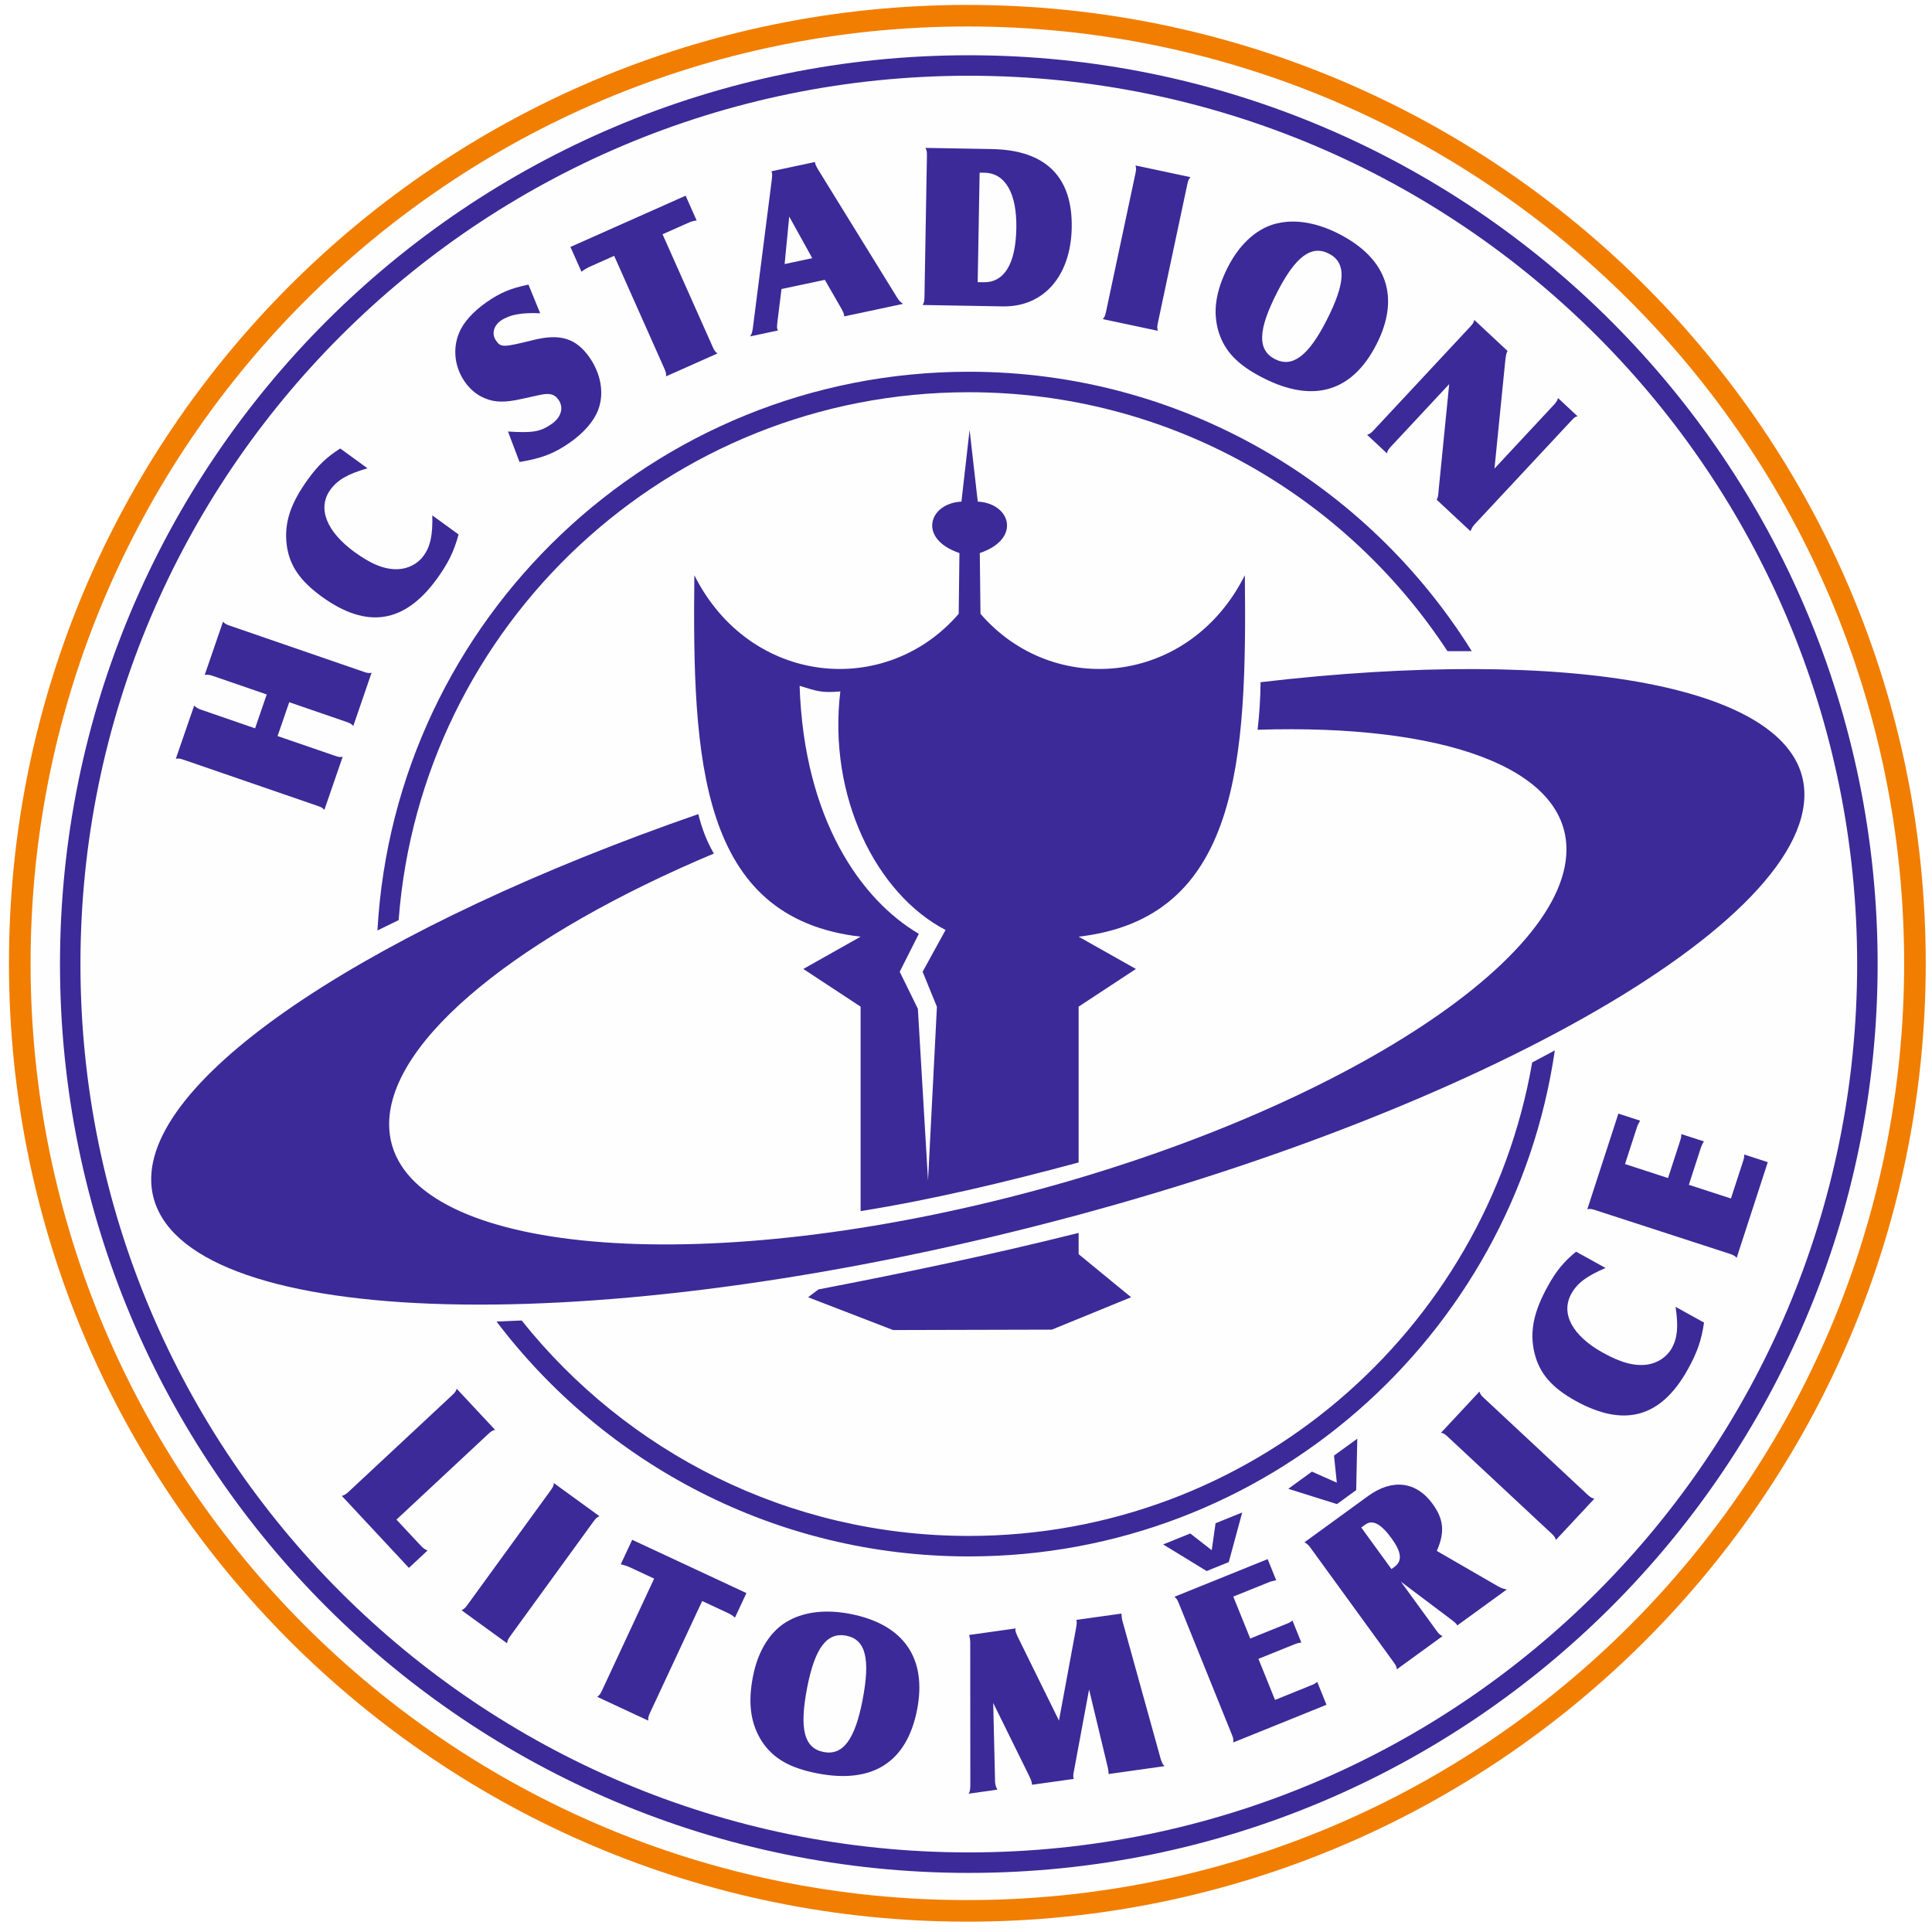
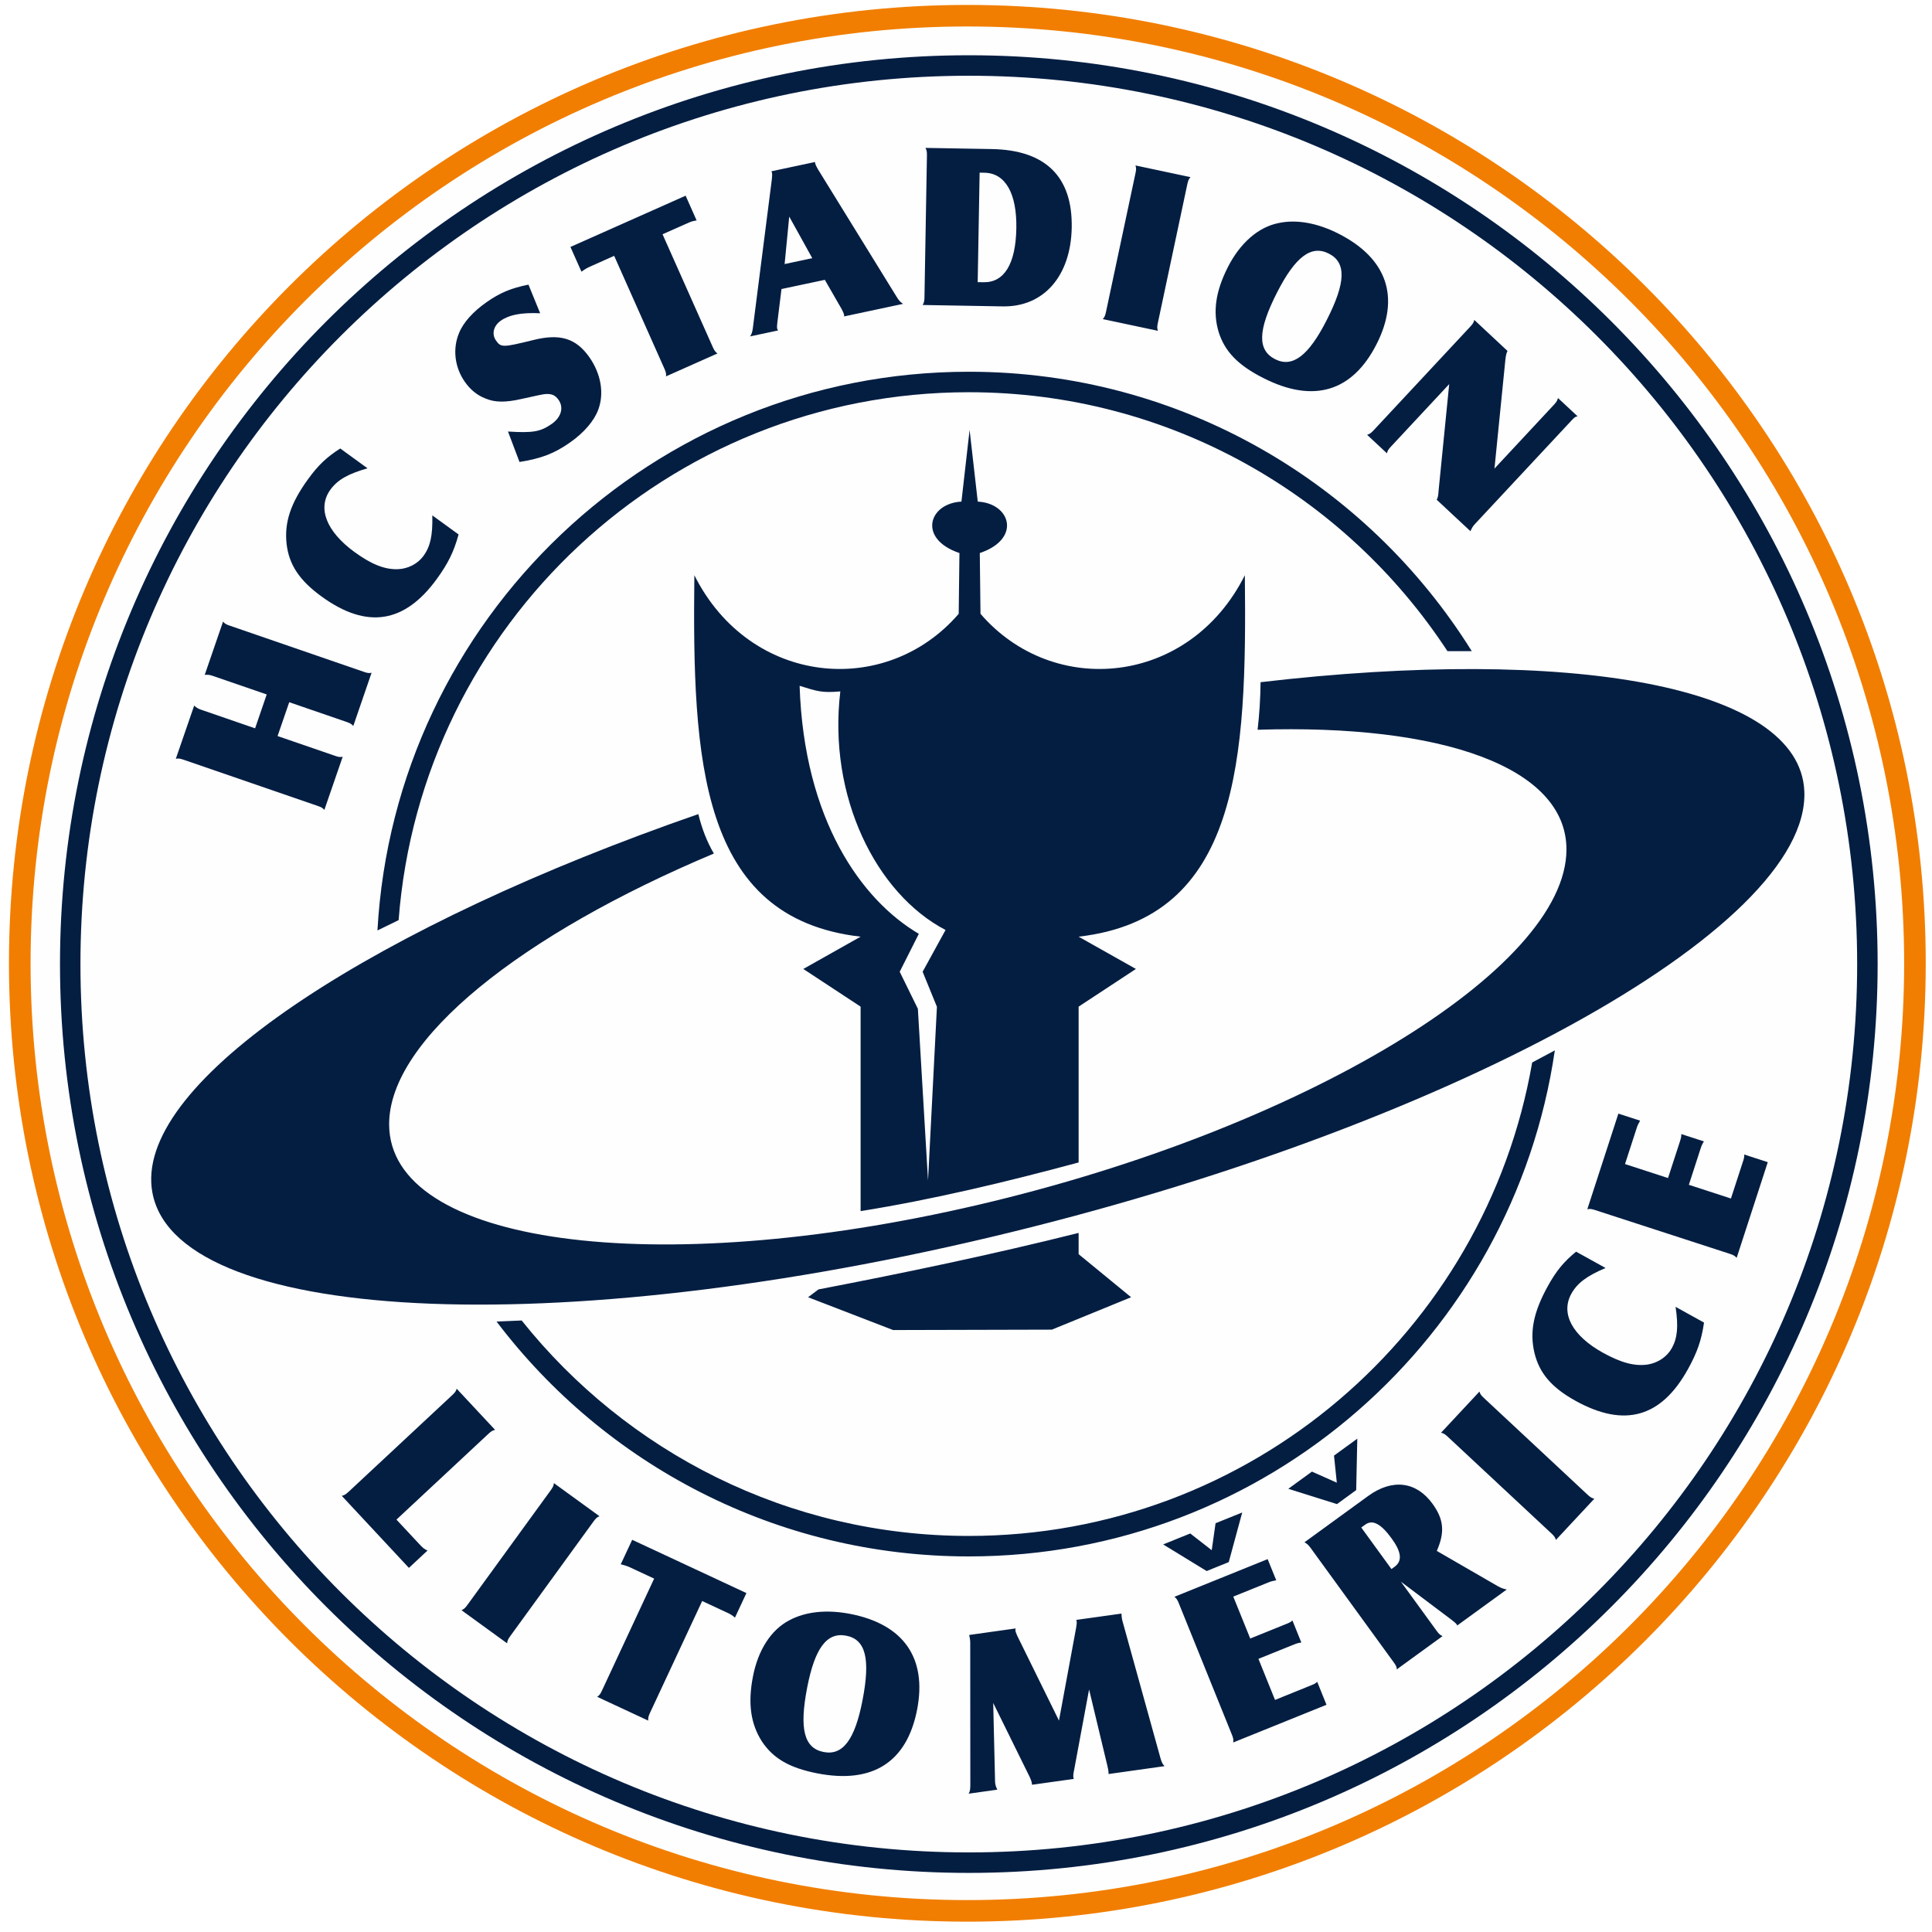
<svg xmlns="http://www.w3.org/2000/svg" width="58px" height="58px" viewBox="0 0 58 58" version="1.1">
  <g id="Final" stroke="none" stroke-width="1" fill="none" fill-rule="evenodd">
    <g id="HP" transform="translate(-1007, -1154)">
      <g id="LTM_1819-2" transform="translate(1007, 1154)">
        <g id="Group-16" transform="translate(0, -0.000105)">
          <path d="M29.041,0.643 C44.657,0.643 57.316,13.303 57.316,28.919 C57.316,44.535 44.657,57.195 29.041,57.195 C13.424,57.195 0.765,44.535 0.765,28.919 C0.765,13.303 13.424,0.643 29.041,0.643 Z" id="Fill-1" fill="#FEFEFE" />
          <path d="M29.041,0.643 C44.657,0.643 57.316,13.303 57.316,28.919 C57.316,44.535 44.657,57.195 29.041,57.195 C13.424,57.195 0.765,44.535 0.765,28.919 C0.765,13.303 13.424,0.643 29.041,0.643 Z" id="Stroke-3" stroke="#FEFEFE" stroke-width="0.5" />
          <g id="Group-15">
            <path d="M29.04,0.795 C44.57,0.795 57.164,13.39 57.164,28.919 C57.164,44.448 44.57,57.042 29.04,57.042 C13.511,57.042 0.918,44.448 0.918,28.919 C0.918,13.39 13.511,0.795 29.04,0.795 Z M29.04,0.148 L29.04,0.148 C13.153,0.148 0.269,13.032 0.269,28.919 C0.269,44.806 13.153,57.69 29.04,57.69 C44.926,57.69 57.812,44.806 57.812,28.919 C57.812,13.032 44.926,0.148 29.04,0.148 L29.04,0.148 Z" id="Fill-4" fill="#F17E00" />
            <path d="M29.108,12.906 L28.863,15.059 C27.88,15.108 27.543,16.178 28.803,16.603 L28.781,18.427 C26.593,20.967 22.511,20.589 20.845,17.269 C20.783,22.816 20.999,27.562 25.836,28.12 L24.116,29.089 L25.836,30.22 L25.836,36.359 C28.017,36.009 30.2,35.486 32.381,34.898 L32.381,30.22 L34.101,29.089 L32.381,28.12 C37.216,27.562 37.434,22.816 37.371,17.269 C35.706,20.589 31.624,20.967 29.435,18.427 L29.414,16.603 C30.674,16.178 30.338,15.108 29.353,15.059 L29.108,12.906 Z M24.572,38.709 L24.572,38.709 L24.259,38.944 L26.811,39.929 L31.577,39.917 L33.957,38.944 L32.381,37.651 L32.381,37.013 C29.762,37.669 27.164,38.21 24.572,38.709 Z M37.754,21.908 L37.754,21.908 C37.807,21.455 37.838,20.979 37.843,20.48 C47.115,19.395 54.022,20.571 54.167,23.748 C54.355,27.893 43.363,33.913 29.696,37.15 C16.03,40.386 4.729,39.646 4.541,35.503 C4.393,32.241 11.407,27.754 20.964,24.44 C21.072,24.881 21.227,25.277 21.431,25.624 C15.657,28.051 11.682,31.198 11.682,33.749 C11.682,37.356 19.62,38.444 29.354,36.173 C39.088,33.902 47.026,29.109 47.026,25.502 C47.026,23.021 43.269,21.732 37.754,21.908 Z M24.005,20.589 L24.005,20.589 C24.552,20.76 24.68,20.803 25.227,20.757 C24.849,23.91 26.302,26.831 28.386,27.919 L27.698,29.173 L28.127,30.225 L27.86,35.44 L27.555,30.284 L27.01,29.173 L27.584,28.034 C25.861,27.023 24.136,24.61 24.005,20.589 L24.005,20.589 Z" id="Fill-5" fill="#FEFEFE" />
            <path d="M8.333,22.097 L8.683,21.081 L10.401,21.672 C10.507,21.709 10.552,21.732 10.606,21.795 L11.155,20.197 C11.075,20.214 11.033,20.207 10.919,20.168 L6.901,18.784 C6.793,18.748 6.749,18.725 6.696,18.661 L6.146,20.26 C6.237,20.253 6.295,20.258 6.383,20.289 L8.007,20.848 L7.658,21.865 L6.033,21.305 C5.945,21.275 5.897,21.244 5.829,21.183 L5.278,22.78 C5.358,22.762 5.407,22.773 5.515,22.809 L9.533,24.193 C9.647,24.232 9.685,24.253 9.737,24.315 L10.288,22.718 C10.206,22.735 10.164,22.728 10.051,22.688 L8.333,22.097 Z M10.215,13.464 L10.215,13.464 L11.033,14.059 C10.447,14.227 10.136,14.403 9.919,14.7 C9.521,15.25 9.794,15.955 10.646,16.575 C11.156,16.945 11.55,17.1 11.943,17.088 C12.25,17.076 12.54,16.928 12.715,16.687 C12.918,16.407 12.993,16.077 12.978,15.472 L13.767,16.045 C13.623,16.57 13.45,16.916 13.114,17.38 C12.142,18.718 11.008,18.892 9.653,17.907 C8.989,17.425 8.677,16.953 8.604,16.332 C8.532,15.685 8.723,15.108 9.251,14.381 C9.554,13.964 9.81,13.721 10.215,13.464 Z M15.596,13.869 L15.596,13.869 C16.255,13.762 16.637,13.617 17.112,13.284 C17.529,12.992 17.834,12.639 17.96,12.3 C18.143,11.81 18.043,11.223 17.694,10.725 C17.292,10.153 16.81,10.006 16.003,10.21 C15.09,10.434 15.039,10.435 14.889,10.221 C14.755,10.03 14.814,9.781 15.035,9.627 C15.29,9.449 15.647,9.38 16.216,9.404 L15.865,8.545 C15.344,8.65 15.009,8.789 14.604,9.074 C14.204,9.354 13.908,9.682 13.782,9.995 C13.581,10.473 13.65,11.028 13.954,11.462 C14.116,11.695 14.325,11.868 14.572,11.962 C14.855,12.083 15.169,12.088 15.661,11.976 C16.116,11.874 16.289,11.838 16.362,11.831 C16.558,11.815 16.666,11.86 16.768,12.004 C16.931,12.236 16.848,12.526 16.565,12.725 C16.223,12.964 15.999,13.001 15.25,12.955 L15.596,13.869 Z M17.125,7.414 L17.125,7.414 L20.583,5.875 L20.913,6.618 C20.805,6.634 20.749,6.651 20.666,6.689 L19.89,7.033 L21.398,10.419 C21.441,10.515 21.468,10.557 21.538,10.612 L19.994,11.299 C20.004,11.218 19.99,11.169 19.945,11.066 L18.438,7.681 L17.727,7.998 C17.63,8.041 17.568,8.075 17.456,8.157 L17.125,7.414 Z M23.461,8.677 L23.461,8.677 L24.762,8.401 L25.266,9.277 C25.303,9.349 25.328,9.401 25.337,9.443 C25.338,9.449 25.343,9.47 25.342,9.499 L27.112,9.122 C27.037,9.073 26.992,9.033 26.926,8.924 L24.556,5.083 C24.52,5.018 24.486,4.96 24.473,4.905 L24.465,4.864 L23.158,5.142 C23.171,5.168 23.174,5.181 23.175,5.188 C23.183,5.223 23.182,5.288 23.172,5.377 L22.602,9.843 C22.585,9.97 22.568,10.024 22.519,10.099 L23.357,9.921 C23.344,9.895 23.333,9.876 23.332,9.869 C23.324,9.834 23.325,9.769 23.336,9.687 L23.461,8.677 Z M23.555,7.927 L23.555,7.927 L23.693,6.502 L24.385,7.751 L23.555,7.927 Z M27.782,4.44 L27.782,4.44 C27.822,4.512 27.829,4.555 27.827,4.675 L27.753,8.923 C27.751,9.03 27.743,9.079 27.699,9.156 L30.103,9.198 C31.333,9.22 32.149,8.286 32.174,6.829 C32.2,5.303 31.387,4.504 29.775,4.475 L27.782,4.44 Z M29.351,8.471 L29.351,8.471 L29.409,5.183 L29.558,5.186 C30.18,5.197 30.53,5.804 30.511,6.857 C30.492,7.918 30.151,8.484 29.529,8.473 L29.351,8.471 Z M34.087,4.967 L34.087,4.967 C34.114,5.045 34.111,5.095 34.087,5.205 L33.203,9.362 C33.181,9.466 33.165,9.513 33.107,9.58 L34.76,9.931 C34.734,9.847 34.738,9.797 34.76,9.693 L35.643,5.536 C35.667,5.425 35.684,5.379 35.74,5.318 L34.087,4.967 Z M40.189,7.018 L40.189,7.018 C39.553,6.694 38.921,6.578 38.376,6.698 C37.775,6.819 37.23,7.296 36.864,8.014 C36.489,8.751 36.405,9.367 36.584,9.966 C36.769,10.552 37.164,10.962 37.92,11.346 C39.426,12.114 40.596,11.765 41.324,10.335 C42.04,8.929 41.644,7.759 40.189,7.018 Z M39.893,7.614 L39.893,7.614 C40.423,7.883 40.402,8.484 39.828,9.611 C39.283,10.682 38.802,11.049 38.279,10.783 C37.743,10.509 37.76,9.915 38.338,8.781 C38.884,7.71 39.365,7.343 39.893,7.614 Z M43.506,11.532 L43.506,11.532 L41.76,13.404 C41.683,13.487 41.654,13.528 41.637,13.609 L41.042,13.054 C41.126,13.026 41.165,12.995 41.238,12.917 L44.136,9.809 C44.217,9.721 44.241,9.685 44.259,9.604 L45.257,10.536 C45.224,10.602 45.21,10.647 45.192,10.803 L44.865,14.067 L46.644,12.158 C46.721,12.075 46.749,12.034 46.772,11.949 L47.361,12.498 C47.292,12.51 47.272,12.521 47.166,12.636 L44.268,15.743 C44.215,15.8 44.187,15.851 44.144,15.947 L43.131,15.003 C43.164,14.937 43.178,14.891 43.187,14.735 L43.506,11.532 Z" id="Fill-6" fill="#FEFEFE" />
            <path d="M12.276,47.069 L12.835,46.548 C12.737,46.504 12.707,46.484 12.573,46.339 L11.902,45.62 L14.658,43.049 C14.741,42.972 14.782,42.943 14.863,42.926 L13.71,41.69 C13.688,41.77 13.656,41.808 13.573,41.886 L10.471,44.779 C10.388,44.856 10.347,44.885 10.261,44.907 L12.276,47.069 Z M16.628,44.524 L16.628,44.524 L17.996,45.517 C17.919,45.549 17.884,45.586 17.817,45.677 L15.32,49.115 C15.258,49.201 15.234,49.245 15.223,49.333 L13.855,48.34 C13.936,48.302 13.971,48.266 14.033,48.18 L16.531,44.742 C16.598,44.65 16.62,44.606 16.628,44.524 Z M18.979,46.226 L18.979,46.226 L18.635,46.962 C18.77,46.995 18.837,47.017 18.933,47.062 L19.638,47.391 L18.073,50.749 C18.024,50.852 17.997,50.894 17.928,50.94 L19.46,51.654 C19.454,51.566 19.469,51.518 19.513,51.422 L21.08,48.064 L21.849,48.422 C21.932,48.461 21.98,48.491 22.064,48.562 L22.408,47.825 L18.979,46.226 Z M25.527,48.451 L25.527,48.451 C24.825,48.315 24.186,48.378 23.695,48.643 C23.15,48.926 22.758,49.534 22.605,50.326 C22.446,51.137 22.536,51.753 22.873,52.279 C23.213,52.792 23.705,53.075 24.538,53.238 C26.197,53.56 27.225,52.902 27.532,51.326 C27.833,49.778 27.129,48.763 25.527,48.451 Z M25.406,49.105 L25.406,49.105 C25.989,49.218 26.135,49.801 25.893,51.044 C25.665,52.224 25.304,52.709 24.728,52.597 C24.137,52.482 23.991,51.905 24.233,50.656 C24.463,49.476 24.823,48.991 25.406,49.105 Z M29.817,51.124 L29.817,51.124 L30.916,53.354 C30.947,53.421 30.969,53.482 30.977,53.538 L30.983,53.58 L32.237,53.404 C32.226,53.377 32.224,53.363 32.223,53.356 C32.217,53.314 32.222,53.249 32.24,53.168 L32.695,50.719 L33.248,53.026 C33.262,53.081 33.267,53.116 33.273,53.158 C33.276,53.172 33.282,53.214 33.28,53.258 L34.961,53.021 C34.903,52.965 34.882,52.918 34.844,52.802 L33.699,48.671 C33.685,48.624 33.682,48.602 33.674,48.539 L33.667,48.441 L32.309,48.631 C32.318,48.652 32.321,48.665 32.322,48.673 C32.328,48.714 32.322,48.78 32.306,48.868 L31.791,51.653 L30.542,49.115 C30.51,49.041 30.488,48.987 30.483,48.952 C30.482,48.945 30.485,48.916 30.489,48.887 L29.095,49.083 L29.115,49.18 C29.124,49.236 29.126,49.257 29.127,49.314 L29.13,53.605 C29.126,53.727 29.12,53.778 29.079,53.848 L29.94,53.727 C29.911,53.667 29.889,53.613 29.88,53.557 L29.873,53.501 L29.817,51.124 Z M35.257,47.937 L35.257,47.937 C35.322,47.987 35.348,48.03 35.39,48.135 L36.982,52.075 C37.022,52.173 37.033,52.221 37.023,52.31 L39.822,51.179 L39.544,50.49 C39.47,50.551 39.47,50.551 39.293,50.622 L38.277,51.033 L37.779,49.8 L38.828,49.377 C38.945,49.329 38.981,49.322 39.067,49.31 L38.8,48.648 C38.732,48.706 38.719,48.711 38.574,48.769 L37.533,49.19 L37.024,47.931 L38.08,47.505 C38.165,47.471 38.214,47.459 38.313,47.441 L38.056,46.806 L35.257,47.937 Z M37.292,45.406 L37.292,45.406 L36.888,46.896 L36.225,47.164 L34.919,46.365 L35.732,46.036 L36.377,46.538 L36.492,45.729 L37.292,45.406 Z M42.056,47.483 L42.056,47.483 L43.129,48.959 C43.191,49.045 43.226,49.08 43.306,49.118 L41.932,50.116 C41.93,50.039 41.911,50.001 41.836,49.898 L39.338,46.46 C39.279,46.38 39.235,46.342 39.161,46.301 L41.077,44.908 C41.798,44.385 42.518,44.473 43.004,45.143 C43.345,45.611 43.38,45.997 43.134,46.56 L44.97,47.621 C45.087,47.685 45.141,47.698 45.234,47.718 L43.746,48.799 C43.739,48.777 43.735,48.772 43.731,48.766 C43.711,48.737 43.657,48.688 43.58,48.63 L42.056,47.483 Z M41.772,47.104 L41.772,47.104 L41.864,47.038 C42.104,46.863 42.076,46.596 41.776,46.183 C41.456,45.743 41.204,45.611 40.986,45.77 L40.866,45.857 L41.772,47.104 Z M40.747,43.19 L40.747,43.19 L40.048,43.698 L40.132,44.511 L39.385,44.179 L38.676,44.695 L40.137,45.154 L40.714,44.734 L40.747,43.19 Z M43.261,43.012 L43.261,43.012 C43.342,43.029 43.383,43.058 43.466,43.135 L46.573,46.033 C46.651,46.106 46.683,46.145 46.71,46.229 L47.863,44.993 C47.777,44.971 47.736,44.942 47.658,44.87 L44.551,41.971 C44.468,41.894 44.437,41.856 44.414,41.776 L43.261,43.012 Z M47.315,37.576 L47.315,37.576 L48.2,38.066 C47.639,38.305 47.352,38.517 47.173,38.839 C46.844,39.433 47.202,40.1 48.123,40.611 C48.674,40.916 49.083,41.022 49.472,40.963 C49.776,40.912 50.046,40.731 50.19,40.471 C50.357,40.168 50.391,39.83 50.302,39.232 L51.156,39.705 C51.078,40.244 50.948,40.608 50.67,41.109 C49.868,42.556 48.765,42.866 47.299,42.054 C46.582,41.657 46.214,41.226 46.066,40.618 C45.916,39.985 46.035,39.389 46.471,38.603 C46.721,38.152 46.945,37.88 47.315,37.576 Z M47.652,36.303 L47.652,36.303 C47.732,36.285 47.781,36.293 47.889,36.328 L51.93,37.641 C52.031,37.674 52.076,37.696 52.136,37.761 L53.07,34.889 L52.364,34.66 C52.363,34.756 52.363,34.756 52.303,34.938 L51.964,35.98 L50.701,35.569 L51.049,34.493 C51.089,34.372 51.107,34.34 51.153,34.266 L50.474,34.046 C50.474,34.135 50.47,34.148 50.423,34.297 L50.075,35.366 L48.784,34.946 L49.135,33.864 C49.164,33.776 49.186,33.732 49.237,33.643 L48.585,33.432 L47.652,36.303 Z" id="Fill-7" fill="#FEFEFE" />
            <path d="M29.084,11.16 C35.455,11.16 41.043,14.513 44.184,19.549 L43.454,19.549 C40.387,14.868 35.097,11.775 29.084,11.775 C20.049,11.775 12.641,18.759 11.967,27.623 L11.331,27.933 C11.855,18.584 19.603,11.16 29.084,11.16 Z M46.677,31.533 L46.677,31.533 C45.423,40.125 38.024,46.725 29.084,46.725 C23.296,46.725 18.154,43.958 14.907,39.674 L15.661,39.642 C18.806,43.583 23.65,46.11 29.084,46.11 C37.556,46.11 44.596,39.969 45.997,31.897 L46.677,31.533 Z" id="Fill-8" fill="#FEFEFE" />
            <path d="M29.084,2.274 C43.811,2.274 55.753,14.216 55.753,28.942 C55.753,43.669 43.811,55.611 29.084,55.611 C14.359,55.611 2.415,43.669 2.415,28.942 C2.415,14.216 14.359,2.274 29.084,2.274 Z M29.084,1.659 L29.084,1.659 C14.018,1.659 1.801,13.878 1.801,28.942 C1.801,44.008 14.018,56.226 29.084,56.226 C44.15,56.226 56.368,44.008 56.368,28.942 C56.368,13.878 44.15,1.659 29.084,1.659 L29.084,1.659 Z" id="Fill-9" fill="#FEFEFE" />
-             <path d="M29.108,12.906 L28.863,15.059 C27.88,15.108 27.543,16.178 28.803,16.603 L28.781,18.427 C26.593,20.967 22.511,20.589 20.845,17.269 C20.783,22.816 20.999,27.562 25.836,28.12 L24.116,29.089 L25.836,30.22 L25.836,36.359 C28.017,36.009 30.2,35.486 32.381,34.898 L32.381,30.22 L34.101,29.089 L32.381,28.12 C37.216,27.562 37.434,22.816 37.371,17.269 C35.706,20.589 31.624,20.967 29.435,18.427 L29.414,16.603 C30.674,16.178 30.338,15.108 29.353,15.059 L29.108,12.906 Z M24.572,38.709 L24.572,38.709 L24.259,38.944 L26.811,39.929 L31.577,39.917 L33.957,38.944 L32.381,37.651 L32.381,37.013 C29.762,37.669 27.164,38.21 24.572,38.709 Z M37.754,21.908 L37.754,21.908 C37.807,21.455 37.838,20.979 37.843,20.48 C47.115,19.395 54.022,20.571 54.167,23.748 C54.355,27.893 43.363,33.913 29.696,37.15 C16.03,40.386 4.729,39.646 4.541,35.503 C4.393,32.241 11.407,27.754 20.964,24.44 C21.072,24.881 21.227,25.277 21.431,25.624 C15.657,28.051 11.682,31.198 11.682,33.749 C11.682,37.356 19.62,38.444 29.354,36.173 C39.088,33.902 47.026,29.109 47.026,25.502 C47.026,23.021 43.269,21.732 37.754,21.908 Z M24.005,20.589 L24.005,20.589 C24.552,20.76 24.68,20.803 25.227,20.757 C24.849,23.91 26.302,26.831 28.386,27.919 L27.698,29.173 L28.127,30.225 L27.86,35.44 L27.555,30.284 L27.01,29.173 L27.584,28.034 C25.861,27.023 24.136,24.61 24.005,20.589 L24.005,20.589 Z" id="Fill-10" fill="#3C2A98" />
-             <path d="M8.333,22.097 L8.683,21.081 L10.401,21.672 C10.507,21.709 10.552,21.732 10.606,21.795 L11.155,20.197 C11.075,20.214 11.033,20.207 10.919,20.168 L6.901,18.784 C6.793,18.748 6.749,18.725 6.696,18.661 L6.146,20.26 C6.237,20.253 6.295,20.258 6.383,20.289 L8.007,20.848 L7.658,21.865 L6.033,21.305 C5.945,21.275 5.897,21.244 5.829,21.183 L5.278,22.78 C5.358,22.762 5.407,22.773 5.515,22.809 L9.533,24.193 C9.647,24.232 9.685,24.253 9.737,24.315 L10.288,22.718 C10.206,22.735 10.164,22.728 10.051,22.688 L8.333,22.097 Z M10.215,13.464 L10.215,13.464 L11.033,14.059 C10.447,14.227 10.136,14.403 9.919,14.7 C9.521,15.25 9.794,15.955 10.646,16.575 C11.156,16.945 11.55,17.1 11.943,17.088 C12.25,17.076 12.54,16.928 12.715,16.687 C12.918,16.407 12.993,16.077 12.978,15.472 L13.767,16.045 C13.623,16.57 13.45,16.916 13.114,17.38 C12.142,18.718 11.008,18.892 9.653,17.907 C8.989,17.425 8.677,16.953 8.604,16.332 C8.532,15.685 8.723,15.108 9.251,14.381 C9.554,13.964 9.81,13.721 10.215,13.464 Z M15.596,13.869 L15.596,13.869 C16.255,13.762 16.637,13.617 17.112,13.284 C17.529,12.992 17.834,12.639 17.96,12.3 C18.143,11.81 18.043,11.223 17.694,10.725 C17.292,10.153 16.81,10.006 16.003,10.21 C15.09,10.434 15.039,10.435 14.889,10.221 C14.755,10.03 14.814,9.781 15.035,9.627 C15.29,9.449 15.647,9.38 16.216,9.404 L15.865,8.545 C15.344,8.65 15.009,8.789 14.604,9.074 C14.204,9.354 13.908,9.682 13.782,9.995 C13.581,10.473 13.65,11.028 13.954,11.462 C14.116,11.695 14.325,11.868 14.572,11.962 C14.855,12.083 15.169,12.088 15.661,11.976 C16.116,11.874 16.289,11.838 16.362,11.831 C16.558,11.815 16.666,11.86 16.768,12.004 C16.931,12.236 16.848,12.526 16.565,12.725 C16.223,12.964 15.999,13.001 15.25,12.955 L15.596,13.869 Z M17.125,7.414 L17.125,7.414 L20.583,5.875 L20.913,6.618 C20.805,6.634 20.749,6.651 20.666,6.689 L19.89,7.033 L21.398,10.419 C21.441,10.515 21.468,10.557 21.538,10.612 L19.994,11.299 C20.004,11.218 19.99,11.169 19.945,11.066 L18.438,7.681 L17.727,7.998 C17.63,8.041 17.568,8.075 17.456,8.157 L17.125,7.414 Z M23.461,8.677 L23.461,8.677 L24.762,8.401 L25.266,9.277 C25.303,9.349 25.328,9.401 25.337,9.443 C25.338,9.449 25.343,9.47 25.342,9.499 L27.112,9.122 C27.037,9.073 26.992,9.033 26.926,8.924 L24.556,5.083 C24.52,5.018 24.486,4.96 24.473,4.905 L24.465,4.864 L23.158,5.142 C23.171,5.168 23.174,5.181 23.175,5.188 C23.183,5.223 23.182,5.288 23.172,5.377 L22.602,9.843 C22.585,9.97 22.568,10.024 22.519,10.099 L23.357,9.921 C23.344,9.895 23.333,9.876 23.332,9.869 C23.324,9.834 23.325,9.769 23.336,9.687 L23.461,8.677 Z M23.555,7.927 L23.555,7.927 L23.693,6.502 L24.385,7.751 L23.555,7.927 Z M27.782,4.44 L27.782,4.44 C27.822,4.512 27.829,4.555 27.827,4.675 L27.753,8.923 C27.751,9.03 27.743,9.079 27.699,9.156 L30.103,9.198 C31.333,9.22 32.149,8.286 32.174,6.829 C32.2,5.303 31.387,4.504 29.775,4.475 L27.782,4.44 Z M29.351,8.471 L29.351,8.471 L29.409,5.183 L29.558,5.186 C30.18,5.197 30.53,5.804 30.511,6.857 C30.492,7.918 30.151,8.484 29.529,8.473 L29.351,8.471 Z M34.087,4.967 L34.087,4.967 C34.114,5.045 34.111,5.095 34.087,5.205 L33.203,9.362 C33.181,9.466 33.165,9.513 33.107,9.58 L34.76,9.931 C34.734,9.847 34.738,9.797 34.76,9.693 L35.643,5.536 C35.667,5.425 35.684,5.379 35.74,5.318 L34.087,4.967 Z M40.189,7.018 L40.189,7.018 C39.553,6.694 38.921,6.578 38.376,6.698 C37.775,6.819 37.23,7.296 36.864,8.014 C36.489,8.751 36.405,9.367 36.584,9.966 C36.769,10.552 37.164,10.962 37.92,11.346 C39.426,12.114 40.596,11.765 41.324,10.335 C42.04,8.929 41.644,7.759 40.189,7.018 Z M39.893,7.614 L39.893,7.614 C40.423,7.883 40.402,8.484 39.828,9.611 C39.283,10.682 38.802,11.049 38.279,10.783 C37.743,10.509 37.76,9.915 38.338,8.781 C38.884,7.71 39.365,7.343 39.893,7.614 Z M43.506,11.532 L43.506,11.532 L41.76,13.404 C41.683,13.487 41.654,13.528 41.637,13.609 L41.042,13.054 C41.126,13.026 41.165,12.995 41.238,12.917 L44.136,9.809 C44.217,9.721 44.241,9.685 44.259,9.604 L45.257,10.536 C45.224,10.602 45.21,10.647 45.192,10.803 L44.865,14.067 L46.644,12.158 C46.721,12.075 46.749,12.034 46.772,11.949 L47.361,12.498 C47.292,12.51 47.272,12.521 47.166,12.636 L44.268,15.743 C44.215,15.8 44.187,15.851 44.144,15.947 L43.131,15.003 C43.164,14.937 43.178,14.891 43.187,14.735 L43.506,11.532 Z" id="Fill-11" fill="#3C2A98" />
-             <path d="M12.276,47.069 L12.835,46.548 C12.737,46.504 12.707,46.484 12.573,46.339 L11.902,45.62 L14.658,43.049 C14.741,42.972 14.782,42.943 14.863,42.926 L13.71,41.69 C13.688,41.77 13.656,41.808 13.573,41.886 L10.471,44.779 C10.388,44.856 10.347,44.885 10.261,44.907 L12.276,47.069 Z M16.628,44.524 L16.628,44.524 L17.996,45.517 C17.919,45.549 17.884,45.586 17.817,45.677 L15.32,49.115 C15.258,49.201 15.234,49.245 15.223,49.333 L13.855,48.34 C13.936,48.302 13.971,48.266 14.033,48.18 L16.531,44.742 C16.598,44.65 16.62,44.606 16.628,44.524 Z M18.979,46.226 L18.979,46.226 L18.635,46.962 C18.77,46.995 18.837,47.017 18.933,47.062 L19.638,47.391 L18.073,50.749 C18.024,50.852 17.997,50.894 17.928,50.94 L19.46,51.654 C19.454,51.566 19.469,51.518 19.513,51.422 L21.08,48.064 L21.849,48.422 C21.932,48.461 21.98,48.491 22.064,48.562 L22.408,47.825 L18.979,46.226 Z M25.527,48.451 L25.527,48.451 C24.825,48.315 24.186,48.378 23.695,48.643 C23.15,48.926 22.758,49.534 22.605,50.326 C22.446,51.137 22.536,51.753 22.873,52.279 C23.213,52.792 23.705,53.075 24.538,53.238 C26.197,53.56 27.225,52.902 27.532,51.326 C27.833,49.778 27.129,48.763 25.527,48.451 Z M25.406,49.105 L25.406,49.105 C25.989,49.218 26.135,49.801 25.893,51.044 C25.665,52.224 25.304,52.709 24.728,52.597 C24.137,52.482 23.991,51.905 24.233,50.656 C24.463,49.476 24.823,48.991 25.406,49.105 Z M29.817,51.124 L29.817,51.124 L30.916,53.354 C30.947,53.421 30.969,53.482 30.977,53.538 L30.983,53.58 L32.237,53.404 C32.226,53.377 32.224,53.363 32.223,53.356 C32.217,53.314 32.222,53.249 32.24,53.168 L32.695,50.719 L33.248,53.026 C33.262,53.081 33.267,53.116 33.273,53.158 C33.276,53.172 33.282,53.214 33.28,53.258 L34.961,53.021 C34.903,52.965 34.882,52.918 34.844,52.802 L33.699,48.671 C33.685,48.624 33.682,48.602 33.674,48.539 L33.667,48.441 L32.309,48.631 C32.318,48.652 32.321,48.665 32.322,48.673 C32.328,48.714 32.322,48.78 32.306,48.868 L31.791,51.653 L30.542,49.115 C30.51,49.041 30.488,48.987 30.483,48.952 C30.482,48.945 30.485,48.916 30.489,48.887 L29.095,49.083 L29.115,49.18 C29.124,49.236 29.126,49.257 29.127,49.314 L29.13,53.605 C29.126,53.727 29.12,53.778 29.079,53.848 L29.94,53.727 C29.911,53.667 29.889,53.613 29.88,53.557 L29.873,53.501 L29.817,51.124 Z M35.257,47.937 L35.257,47.937 C35.322,47.987 35.348,48.03 35.39,48.135 L36.982,52.075 C37.022,52.173 37.033,52.221 37.023,52.31 L39.822,51.179 L39.544,50.49 C39.47,50.551 39.47,50.551 39.293,50.622 L38.277,51.033 L37.779,49.8 L38.828,49.377 C38.945,49.329 38.981,49.322 39.067,49.31 L38.8,48.648 C38.732,48.706 38.719,48.711 38.574,48.769 L37.533,49.19 L37.024,47.931 L38.08,47.505 C38.165,47.471 38.214,47.459 38.313,47.441 L38.056,46.806 L35.257,47.937 Z M37.292,45.406 L37.292,45.406 L36.888,46.896 L36.225,47.164 L34.919,46.365 L35.732,46.036 L36.377,46.538 L36.492,45.729 L37.292,45.406 Z M42.056,47.483 L42.056,47.483 L43.129,48.959 C43.191,49.045 43.226,49.08 43.306,49.118 L41.932,50.116 C41.93,50.039 41.911,50.001 41.836,49.898 L39.338,46.46 C39.279,46.38 39.235,46.342 39.161,46.301 L41.077,44.908 C41.798,44.385 42.518,44.473 43.004,45.143 C43.345,45.611 43.38,45.997 43.134,46.56 L44.97,47.621 C45.087,47.685 45.141,47.698 45.234,47.718 L43.746,48.799 C43.739,48.777 43.735,48.772 43.731,48.766 C43.711,48.737 43.657,48.688 43.58,48.63 L42.056,47.483 Z M41.772,47.104 L41.772,47.104 L41.864,47.038 C42.104,46.863 42.076,46.596 41.776,46.183 C41.456,45.743 41.204,45.611 40.986,45.77 L40.866,45.857 L41.772,47.104 Z M40.747,43.19 L40.747,43.19 L40.048,43.698 L40.132,44.511 L39.385,44.179 L38.676,44.695 L40.137,45.154 L40.714,44.734 L40.747,43.19 Z M43.261,43.012 L43.261,43.012 C43.342,43.029 43.383,43.058 43.466,43.135 L46.573,46.033 C46.651,46.106 46.683,46.145 46.71,46.229 L47.863,44.993 C47.777,44.971 47.736,44.942 47.658,44.87 L44.551,41.971 C44.468,41.894 44.437,41.856 44.414,41.776 L43.261,43.012 Z M47.315,37.576 L47.315,37.576 L48.2,38.066 C47.639,38.305 47.352,38.517 47.173,38.839 C46.844,39.433 47.202,40.1 48.123,40.611 C48.674,40.916 49.083,41.022 49.472,40.963 C49.776,40.912 50.046,40.731 50.19,40.471 C50.357,40.168 50.391,39.83 50.302,39.232 L51.156,39.705 C51.078,40.244 50.948,40.608 50.67,41.109 C49.868,42.556 48.765,42.866 47.299,42.054 C46.582,41.657 46.214,41.226 46.066,40.618 C45.916,39.985 46.035,39.389 46.471,38.603 C46.721,38.152 46.945,37.88 47.315,37.576 Z M47.652,36.303 L47.652,36.303 C47.732,36.285 47.781,36.293 47.889,36.328 L51.93,37.641 C52.031,37.674 52.076,37.696 52.136,37.761 L53.07,34.889 L52.364,34.66 C52.363,34.756 52.363,34.756 52.303,34.938 L51.964,35.98 L50.701,35.569 L51.049,34.493 C51.089,34.372 51.107,34.34 51.153,34.266 L50.474,34.046 C50.474,34.135 50.47,34.148 50.423,34.297 L50.075,35.366 L48.784,34.946 L49.135,33.864 C49.164,33.776 49.186,33.732 49.237,33.643 L48.585,33.432 L47.652,36.303 Z" id="Fill-12" fill="#3C2A98" />
-             <path d="M29.084,11.16 C35.455,11.16 41.043,14.513 44.184,19.549 L43.454,19.549 C40.387,14.868 35.097,11.775 29.084,11.775 C20.049,11.775 12.641,18.759 11.967,27.623 L11.331,27.933 C11.855,18.584 19.603,11.16 29.084,11.16 Z M46.677,31.533 L46.677,31.533 C45.423,40.125 38.024,46.725 29.084,46.725 C23.296,46.725 18.154,43.958 14.907,39.674 L15.661,39.642 C18.806,43.583 23.65,46.11 29.084,46.11 C37.556,46.11 44.596,39.969 45.997,31.897 L46.677,31.533 Z" id="Fill-13" fill="#3C2A98" />
-             <path d="M29.084,2.274 C43.811,2.274 55.753,14.216 55.753,28.942 C55.753,43.669 43.811,55.611 29.084,55.611 C14.359,55.611 2.415,43.669 2.415,28.942 C2.415,14.216 14.359,2.274 29.084,2.274 Z M29.084,1.659 L29.084,1.659 C14.018,1.659 1.801,13.878 1.801,28.942 C1.801,44.008 14.018,56.226 29.084,56.226 C44.15,56.226 56.368,44.008 56.368,28.942 C56.368,13.878 44.15,1.659 29.084,1.659 L29.084,1.659 Z" id="Fill-14" fill="#3C2A98" />
+             <path d="M29.108,12.906 L28.863,15.059 C27.88,15.108 27.543,16.178 28.803,16.603 L28.781,18.427 C26.593,20.967 22.511,20.589 20.845,17.269 C20.783,22.816 20.999,27.562 25.836,28.12 L24.116,29.089 L25.836,30.22 L25.836,36.359 C28.017,36.009 30.2,35.486 32.381,34.898 L32.381,30.22 L34.101,29.089 L32.381,28.12 C37.216,27.562 37.434,22.816 37.371,17.269 C35.706,20.589 31.624,20.967 29.435,18.427 L29.414,16.603 C30.674,16.178 30.338,15.108 29.353,15.059 L29.108,12.906 Z M24.572,38.709 L24.572,38.709 L24.259,38.944 L26.811,39.929 L31.577,39.917 L33.957,38.944 L32.381,37.651 L32.381,37.013 C29.762,37.669 27.164,38.21 24.572,38.709 Z M37.754,21.908 L37.754,21.908 C37.807,21.455 37.838,20.979 37.843,20.48 C47.115,19.395 54.022,20.571 54.167,23.748 C54.355,27.893 43.363,33.913 29.696,37.15 C16.03,40.386 4.729,39.646 4.541,35.503 C4.393,32.241 11.407,27.754 20.964,24.44 C21.072,24.881 21.227,25.277 21.431,25.624 C15.657,28.051 11.682,31.198 11.682,33.749 C11.682,37.356 19.62,38.444 29.354,36.173 C39.088,33.902 47.026,29.109 47.026,25.502 C47.026,23.021 43.269,21.732 37.754,21.908 Z M24.005,20.589 L24.005,20.589 C24.552,20.76 24.68,20.803 25.227,20.757 C24.849,23.91 26.302,26.831 28.386,27.919 L27.698,29.173 L28.127,30.225 L27.86,35.44 L27.555,30.284 L27.01,29.173 L27.584,28.034 C25.861,27.023 24.136,24.61 24.005,20.589 L24.005,20.589 Z" id="Fill-10" fill="#041E42" />
+             <path d="M8.333,22.097 L8.683,21.081 L10.401,21.672 C10.507,21.709 10.552,21.732 10.606,21.795 L11.155,20.197 C11.075,20.214 11.033,20.207 10.919,20.168 L6.901,18.784 C6.793,18.748 6.749,18.725 6.696,18.661 L6.146,20.26 C6.237,20.253 6.295,20.258 6.383,20.289 L8.007,20.848 L7.658,21.865 L6.033,21.305 C5.945,21.275 5.897,21.244 5.829,21.183 L5.278,22.78 C5.358,22.762 5.407,22.773 5.515,22.809 L9.533,24.193 C9.647,24.232 9.685,24.253 9.737,24.315 L10.288,22.718 C10.206,22.735 10.164,22.728 10.051,22.688 L8.333,22.097 Z M10.215,13.464 L10.215,13.464 L11.033,14.059 C10.447,14.227 10.136,14.403 9.919,14.7 C9.521,15.25 9.794,15.955 10.646,16.575 C11.156,16.945 11.55,17.1 11.943,17.088 C12.25,17.076 12.54,16.928 12.715,16.687 C12.918,16.407 12.993,16.077 12.978,15.472 L13.767,16.045 C13.623,16.57 13.45,16.916 13.114,17.38 C12.142,18.718 11.008,18.892 9.653,17.907 C8.989,17.425 8.677,16.953 8.604,16.332 C8.532,15.685 8.723,15.108 9.251,14.381 C9.554,13.964 9.81,13.721 10.215,13.464 Z M15.596,13.869 L15.596,13.869 C16.255,13.762 16.637,13.617 17.112,13.284 C17.529,12.992 17.834,12.639 17.96,12.3 C18.143,11.81 18.043,11.223 17.694,10.725 C17.292,10.153 16.81,10.006 16.003,10.21 C15.09,10.434 15.039,10.435 14.889,10.221 C14.755,10.03 14.814,9.781 15.035,9.627 C15.29,9.449 15.647,9.38 16.216,9.404 L15.865,8.545 C15.344,8.65 15.009,8.789 14.604,9.074 C14.204,9.354 13.908,9.682 13.782,9.995 C13.581,10.473 13.65,11.028 13.954,11.462 C14.116,11.695 14.325,11.868 14.572,11.962 C14.855,12.083 15.169,12.088 15.661,11.976 C16.116,11.874 16.289,11.838 16.362,11.831 C16.558,11.815 16.666,11.86 16.768,12.004 C16.931,12.236 16.848,12.526 16.565,12.725 C16.223,12.964 15.999,13.001 15.25,12.955 L15.596,13.869 Z M17.125,7.414 L17.125,7.414 L20.583,5.875 L20.913,6.618 C20.805,6.634 20.749,6.651 20.666,6.689 L19.89,7.033 L21.398,10.419 C21.441,10.515 21.468,10.557 21.538,10.612 L19.994,11.299 C20.004,11.218 19.99,11.169 19.945,11.066 L18.438,7.681 L17.727,7.998 C17.63,8.041 17.568,8.075 17.456,8.157 L17.125,7.414 Z M23.461,8.677 L23.461,8.677 L24.762,8.401 L25.266,9.277 C25.303,9.349 25.328,9.401 25.337,9.443 C25.338,9.449 25.343,9.47 25.342,9.499 L27.112,9.122 C27.037,9.073 26.992,9.033 26.926,8.924 L24.556,5.083 C24.52,5.018 24.486,4.96 24.473,4.905 L24.465,4.864 L23.158,5.142 C23.171,5.168 23.174,5.181 23.175,5.188 C23.183,5.223 23.182,5.288 23.172,5.377 L22.602,9.843 C22.585,9.97 22.568,10.024 22.519,10.099 L23.357,9.921 C23.344,9.895 23.333,9.876 23.332,9.869 C23.324,9.834 23.325,9.769 23.336,9.687 L23.461,8.677 Z M23.555,7.927 L23.555,7.927 L23.693,6.502 L24.385,7.751 L23.555,7.927 Z M27.782,4.44 L27.782,4.44 C27.822,4.512 27.829,4.555 27.827,4.675 L27.753,8.923 C27.751,9.03 27.743,9.079 27.699,9.156 L30.103,9.198 C31.333,9.22 32.149,8.286 32.174,6.829 C32.2,5.303 31.387,4.504 29.775,4.475 L27.782,4.44 Z M29.351,8.471 L29.351,8.471 L29.409,5.183 L29.558,5.186 C30.18,5.197 30.53,5.804 30.511,6.857 C30.492,7.918 30.151,8.484 29.529,8.473 L29.351,8.471 Z M34.087,4.967 L34.087,4.967 C34.114,5.045 34.111,5.095 34.087,5.205 L33.203,9.362 C33.181,9.466 33.165,9.513 33.107,9.58 L34.76,9.931 C34.734,9.847 34.738,9.797 34.76,9.693 L35.643,5.536 C35.667,5.425 35.684,5.379 35.74,5.318 L34.087,4.967 Z M40.189,7.018 L40.189,7.018 C39.553,6.694 38.921,6.578 38.376,6.698 C37.775,6.819 37.23,7.296 36.864,8.014 C36.489,8.751 36.405,9.367 36.584,9.966 C36.769,10.552 37.164,10.962 37.92,11.346 C39.426,12.114 40.596,11.765 41.324,10.335 C42.04,8.929 41.644,7.759 40.189,7.018 Z M39.893,7.614 L39.893,7.614 C40.423,7.883 40.402,8.484 39.828,9.611 C39.283,10.682 38.802,11.049 38.279,10.783 C37.743,10.509 37.76,9.915 38.338,8.781 C38.884,7.71 39.365,7.343 39.893,7.614 Z M43.506,11.532 L43.506,11.532 L41.76,13.404 C41.683,13.487 41.654,13.528 41.637,13.609 L41.042,13.054 C41.126,13.026 41.165,12.995 41.238,12.917 L44.136,9.809 C44.217,9.721 44.241,9.685 44.259,9.604 L45.257,10.536 C45.224,10.602 45.21,10.647 45.192,10.803 L44.865,14.067 L46.644,12.158 C46.721,12.075 46.749,12.034 46.772,11.949 L47.361,12.498 C47.292,12.51 47.272,12.521 47.166,12.636 L44.268,15.743 C44.215,15.8 44.187,15.851 44.144,15.947 L43.131,15.003 C43.164,14.937 43.178,14.891 43.187,14.735 L43.506,11.532 Z" id="Fill-11" fill="#041E42" />
+             <path d="M12.276,47.069 L12.835,46.548 C12.737,46.504 12.707,46.484 12.573,46.339 L11.902,45.62 L14.658,43.049 C14.741,42.972 14.782,42.943 14.863,42.926 L13.71,41.69 C13.688,41.77 13.656,41.808 13.573,41.886 L10.471,44.779 C10.388,44.856 10.347,44.885 10.261,44.907 L12.276,47.069 Z M16.628,44.524 L16.628,44.524 L17.996,45.517 C17.919,45.549 17.884,45.586 17.817,45.677 L15.32,49.115 C15.258,49.201 15.234,49.245 15.223,49.333 L13.855,48.34 C13.936,48.302 13.971,48.266 14.033,48.18 L16.531,44.742 C16.598,44.65 16.62,44.606 16.628,44.524 Z M18.979,46.226 L18.979,46.226 L18.635,46.962 C18.77,46.995 18.837,47.017 18.933,47.062 L19.638,47.391 L18.073,50.749 C18.024,50.852 17.997,50.894 17.928,50.94 L19.46,51.654 C19.454,51.566 19.469,51.518 19.513,51.422 L21.08,48.064 L21.849,48.422 C21.932,48.461 21.98,48.491 22.064,48.562 L22.408,47.825 L18.979,46.226 Z M25.527,48.451 L25.527,48.451 C24.825,48.315 24.186,48.378 23.695,48.643 C23.15,48.926 22.758,49.534 22.605,50.326 C22.446,51.137 22.536,51.753 22.873,52.279 C23.213,52.792 23.705,53.075 24.538,53.238 C26.197,53.56 27.225,52.902 27.532,51.326 C27.833,49.778 27.129,48.763 25.527,48.451 Z M25.406,49.105 L25.406,49.105 C25.989,49.218 26.135,49.801 25.893,51.044 C25.665,52.224 25.304,52.709 24.728,52.597 C24.137,52.482 23.991,51.905 24.233,50.656 C24.463,49.476 24.823,48.991 25.406,49.105 Z M29.817,51.124 L29.817,51.124 L30.916,53.354 C30.947,53.421 30.969,53.482 30.977,53.538 L30.983,53.58 L32.237,53.404 C32.226,53.377 32.224,53.363 32.223,53.356 C32.217,53.314 32.222,53.249 32.24,53.168 L32.695,50.719 L33.248,53.026 C33.262,53.081 33.267,53.116 33.273,53.158 C33.276,53.172 33.282,53.214 33.28,53.258 L34.961,53.021 C34.903,52.965 34.882,52.918 34.844,52.802 L33.699,48.671 C33.685,48.624 33.682,48.602 33.674,48.539 L33.667,48.441 L32.309,48.631 C32.318,48.652 32.321,48.665 32.322,48.673 C32.328,48.714 32.322,48.78 32.306,48.868 L31.791,51.653 L30.542,49.115 C30.51,49.041 30.488,48.987 30.483,48.952 C30.482,48.945 30.485,48.916 30.489,48.887 L29.095,49.083 L29.115,49.18 C29.124,49.236 29.126,49.257 29.127,49.314 L29.13,53.605 C29.126,53.727 29.12,53.778 29.079,53.848 L29.94,53.727 C29.911,53.667 29.889,53.613 29.88,53.557 L29.873,53.501 L29.817,51.124 Z M35.257,47.937 L35.257,47.937 C35.322,47.987 35.348,48.03 35.39,48.135 L36.982,52.075 C37.022,52.173 37.033,52.221 37.023,52.31 L39.822,51.179 L39.544,50.49 C39.47,50.551 39.47,50.551 39.293,50.622 L38.277,51.033 L37.779,49.8 L38.828,49.377 C38.945,49.329 38.981,49.322 39.067,49.31 L38.8,48.648 C38.732,48.706 38.719,48.711 38.574,48.769 L37.533,49.19 L37.024,47.931 L38.08,47.505 C38.165,47.471 38.214,47.459 38.313,47.441 L38.056,46.806 L35.257,47.937 Z M37.292,45.406 L37.292,45.406 L36.888,46.896 L36.225,47.164 L34.919,46.365 L35.732,46.036 L36.377,46.538 L36.492,45.729 L37.292,45.406 Z M42.056,47.483 L42.056,47.483 L43.129,48.959 C43.191,49.045 43.226,49.08 43.306,49.118 L41.932,50.116 C41.93,50.039 41.911,50.001 41.836,49.898 L39.338,46.46 C39.279,46.38 39.235,46.342 39.161,46.301 L41.077,44.908 C41.798,44.385 42.518,44.473 43.004,45.143 C43.345,45.611 43.38,45.997 43.134,46.56 L44.97,47.621 C45.087,47.685 45.141,47.698 45.234,47.718 L43.746,48.799 C43.739,48.777 43.735,48.772 43.731,48.766 C43.711,48.737 43.657,48.688 43.58,48.63 L42.056,47.483 Z M41.772,47.104 L41.772,47.104 L41.864,47.038 C42.104,46.863 42.076,46.596 41.776,46.183 C41.456,45.743 41.204,45.611 40.986,45.77 L40.866,45.857 L41.772,47.104 Z M40.747,43.19 L40.747,43.19 L40.048,43.698 L40.132,44.511 L39.385,44.179 L38.676,44.695 L40.137,45.154 L40.714,44.734 L40.747,43.19 Z M43.261,43.012 L43.261,43.012 C43.342,43.029 43.383,43.058 43.466,43.135 L46.573,46.033 C46.651,46.106 46.683,46.145 46.71,46.229 L47.863,44.993 C47.777,44.971 47.736,44.942 47.658,44.87 L44.551,41.971 C44.468,41.894 44.437,41.856 44.414,41.776 L43.261,43.012 Z M47.315,37.576 L47.315,37.576 L48.2,38.066 C47.639,38.305 47.352,38.517 47.173,38.839 C46.844,39.433 47.202,40.1 48.123,40.611 C48.674,40.916 49.083,41.022 49.472,40.963 C49.776,40.912 50.046,40.731 50.19,40.471 C50.357,40.168 50.391,39.83 50.302,39.232 L51.156,39.705 C51.078,40.244 50.948,40.608 50.67,41.109 C49.868,42.556 48.765,42.866 47.299,42.054 C46.582,41.657 46.214,41.226 46.066,40.618 C45.916,39.985 46.035,39.389 46.471,38.603 C46.721,38.152 46.945,37.88 47.315,37.576 Z M47.652,36.303 L47.652,36.303 C47.732,36.285 47.781,36.293 47.889,36.328 L51.93,37.641 C52.031,37.674 52.076,37.696 52.136,37.761 L53.07,34.889 L52.364,34.66 C52.363,34.756 52.363,34.756 52.303,34.938 L51.964,35.98 L50.701,35.569 L51.049,34.493 C51.089,34.372 51.107,34.34 51.153,34.266 L50.474,34.046 C50.474,34.135 50.47,34.148 50.423,34.297 L50.075,35.366 L48.784,34.946 L49.135,33.864 C49.164,33.776 49.186,33.732 49.237,33.643 L48.585,33.432 L47.652,36.303 Z" id="Fill-12" fill="#041E42" />
+             <path d="M29.084,11.16 C35.455,11.16 41.043,14.513 44.184,19.549 L43.454,19.549 C40.387,14.868 35.097,11.775 29.084,11.775 C20.049,11.775 12.641,18.759 11.967,27.623 L11.331,27.933 C11.855,18.584 19.603,11.16 29.084,11.16 Z M46.677,31.533 L46.677,31.533 C45.423,40.125 38.024,46.725 29.084,46.725 C23.296,46.725 18.154,43.958 14.907,39.674 L15.661,39.642 C18.806,43.583 23.65,46.11 29.084,46.11 C37.556,46.11 44.596,39.969 45.997,31.897 L46.677,31.533 Z" id="Fill-13" fill="#041E42" />
+             <path d="M29.084,2.274 C43.811,2.274 55.753,14.216 55.753,28.942 C55.753,43.669 43.811,55.611 29.084,55.611 C14.359,55.611 2.415,43.669 2.415,28.942 C2.415,14.216 14.359,2.274 29.084,2.274 Z M29.084,1.659 L29.084,1.659 C14.018,1.659 1.801,13.878 1.801,28.942 C1.801,44.008 14.018,56.226 29.084,56.226 C44.15,56.226 56.368,44.008 56.368,28.942 C56.368,13.878 44.15,1.659 29.084,1.659 L29.084,1.659 Z" id="Fill-14" fill="#041E42" />
          </g>
        </g>
      </g>
    </g>
  </g>
</svg>
